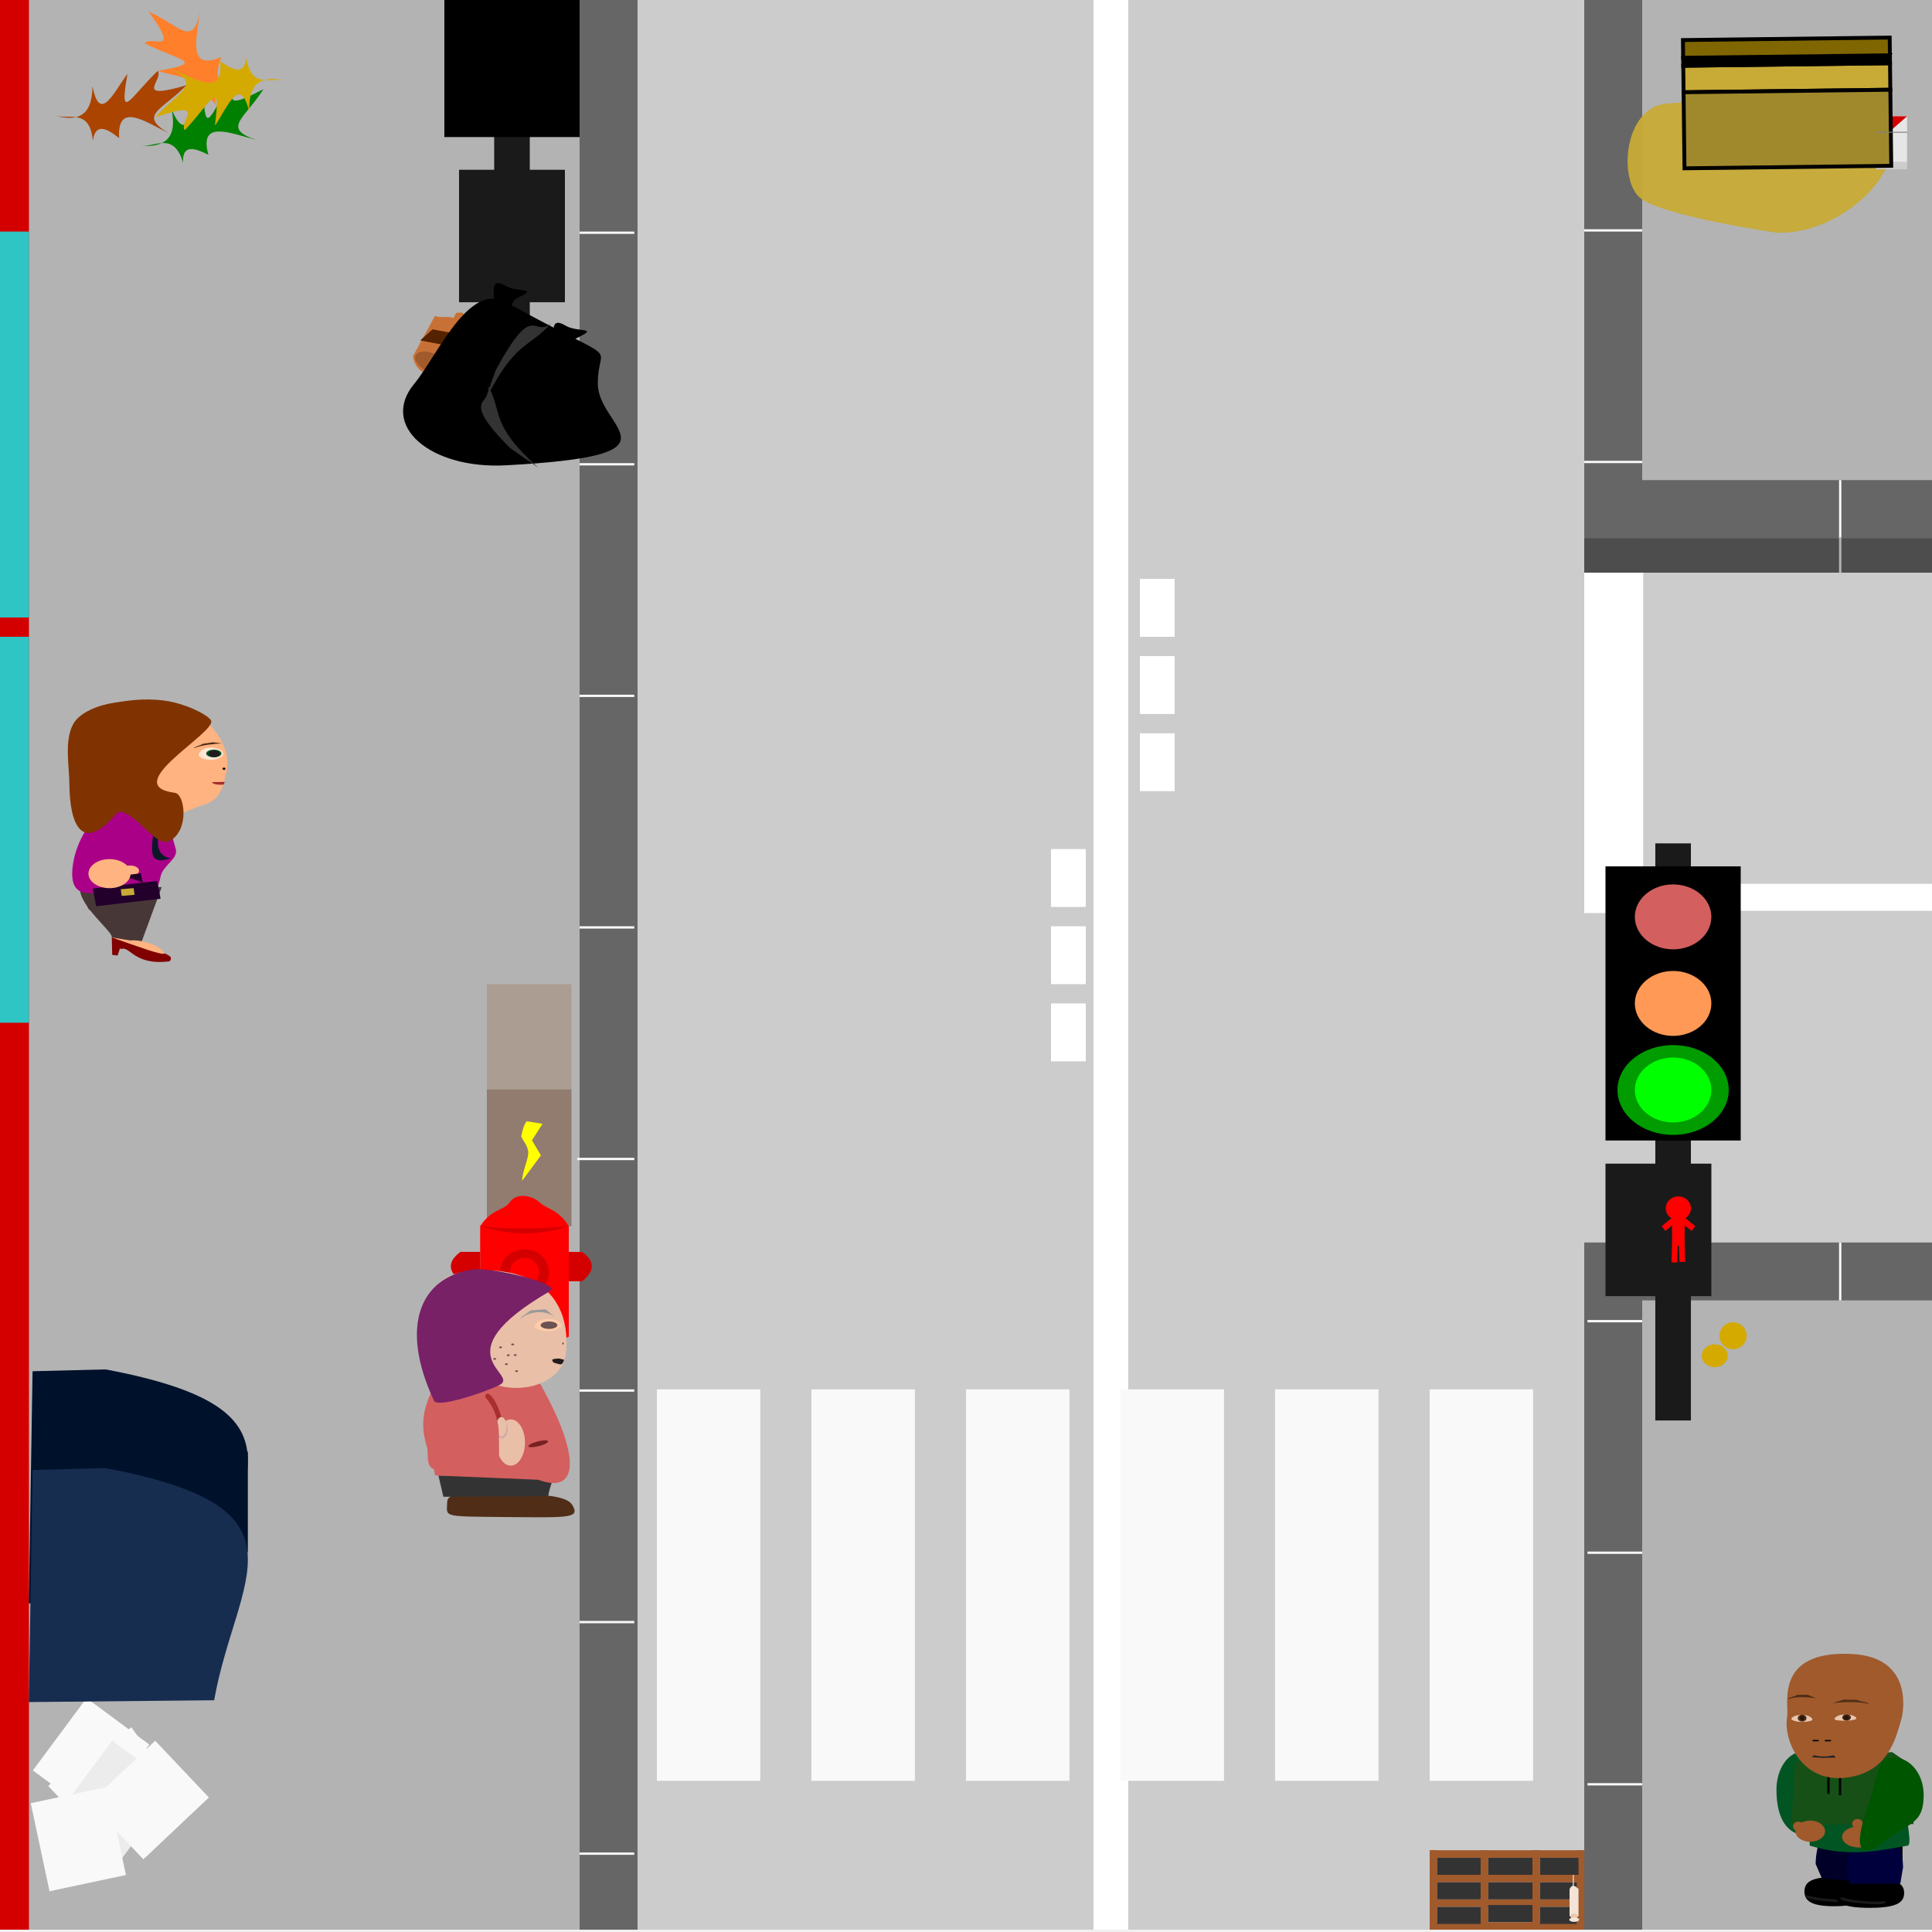
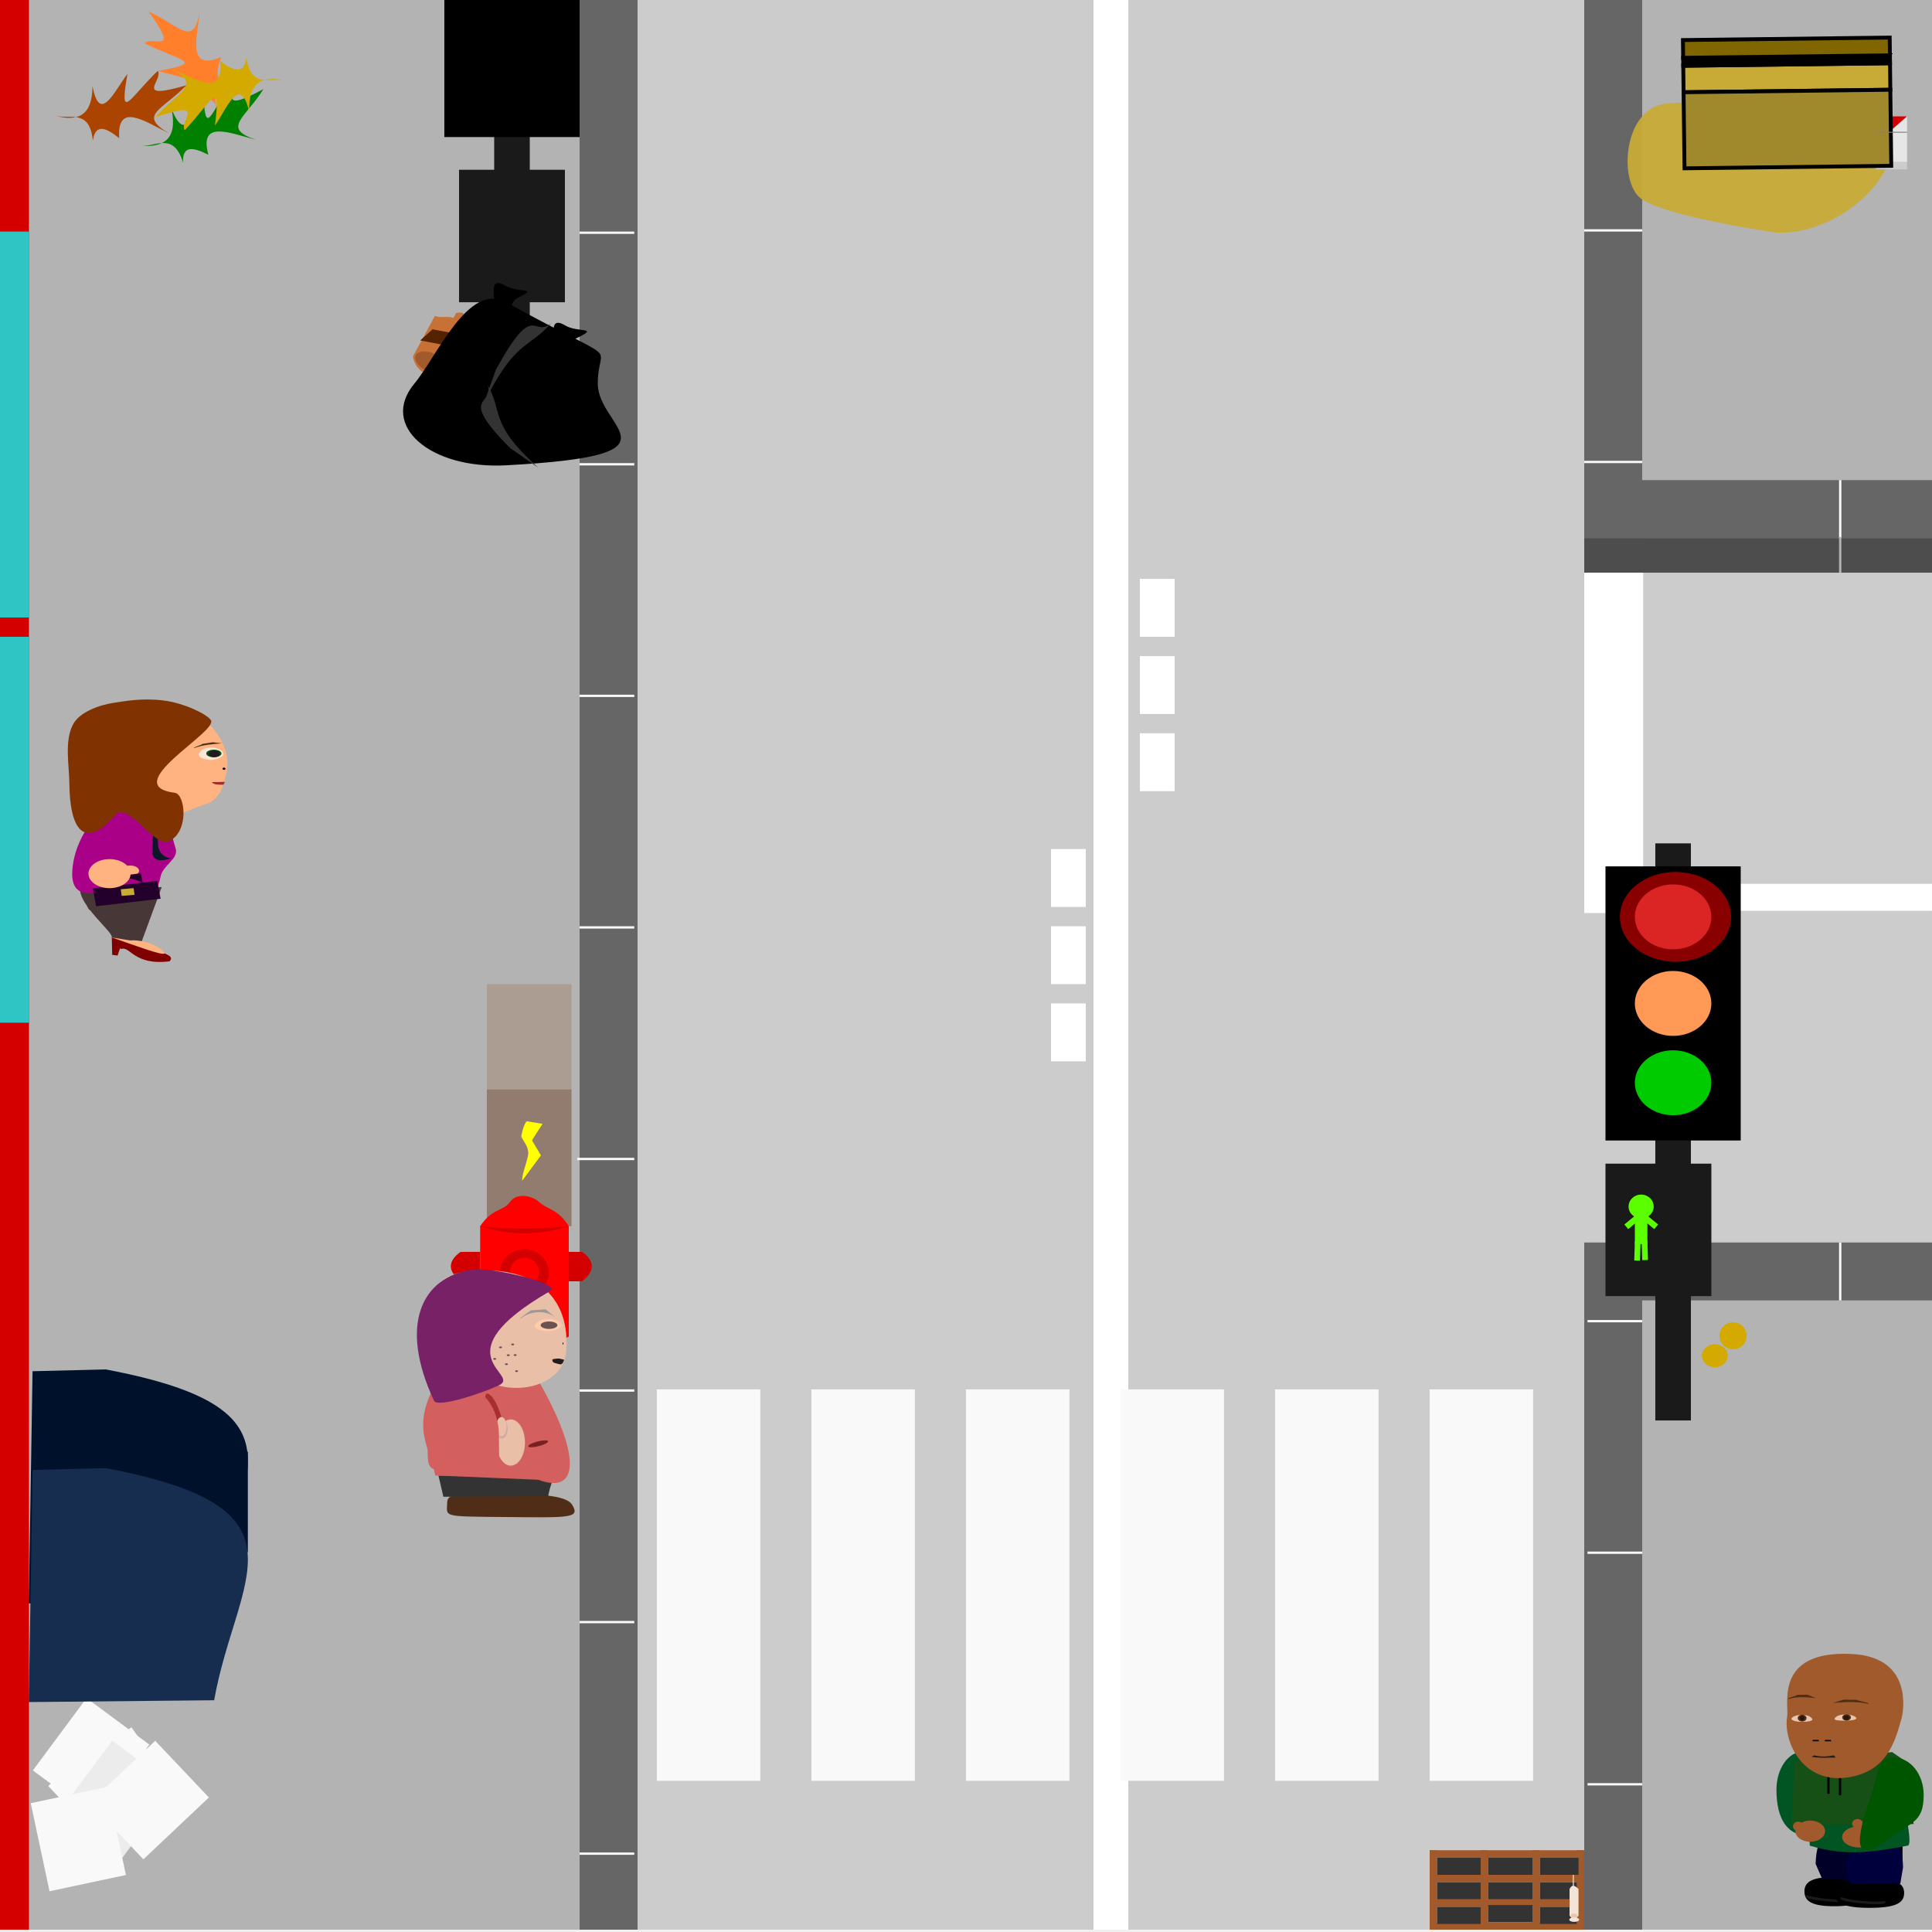
<svg xmlns="http://www.w3.org/2000/svg" xmlns:xlink="http://www.w3.org/1999/xlink" width="500" height="500" viewBox="0 0 132.292 132.292" version="1.1" id="svg5">
  <defs id="defs2">
    <linearGradient id="linearGradient5687">
-       <stop style="stop-color:#00ff00;stop-opacity:1;" offset="0" id="stop5683" />
-       <stop style="stop-color:#00ff00;stop-opacity:0.225;" offset="1" id="stop5685" />
+       <stop style="stop-color:#bf0000;stop-opacity:1;" offset="0" id="stop5683" />
+       <stop style="stop-color:#ff0000;stop-opacity:0.225;" offset="1" id="stop5685" />
    </linearGradient>
    <linearGradient xlink:href="#linearGradient5687" id="linearGradient5689-4" x1="158.485" y1="89.628" x2="158.485" y2="89.628" gradientUnits="userSpaceOnUse" />
    <linearGradient xlink:href="#linearGradient30465" id="linearGradient5487" gradientUnits="userSpaceOnUse" gradientTransform="matrix(0.9999274,0.01201764,-0.0120465,0.9999278,-1.9928698e-5,4.3876347e-7)" x1="192.722" y1="-11.767" x2="207.169" y2="-11.767" />
    <linearGradient id="linearGradient30465">
      <stop style="stop-color:#000000;stop-opacity:1;" offset="0" id="stop30463" />
    </linearGradient>
    <linearGradient xlink:href="#linearGradient30465" id="linearGradient5489" gradientUnits="userSpaceOnUse" gradientTransform="matrix(0.9999274,0.01201764,-0.0120465,0.9999278,-1.9928698e-5,4.3876347e-7)" x1="192.722" y1="-13.605" x2="207.169" y2="-13.605" />
    <linearGradient xlink:href="#linearGradient30465" id="linearGradient5491" gradientUnits="userSpaceOnUse" gradientTransform="matrix(0.9999274,0.01201764,-0.0120465,0.9999278,-3.0028371e-5,-8.2510007e-7)" x1="192.722" y1="-13.605" x2="207.169" y2="-13.605" />
    <linearGradient xlink:href="#linearGradient30465" id="linearGradient5493" gradientUnits="userSpaceOnUse" gradientTransform="matrix(0.9999274,0.01201764,-0.0120465,0.9999278,-1.9928698e-5,4.3876347e-7)" x1="192.722" y1="-8.209" x2="207.169" y2="-8.209" />
    <linearGradient xlink:href="#linearGradient5194" id="linearGradient27326" gradientUnits="userSpaceOnUse" gradientTransform="matrix(0.1692084,0.1033588,-0.04889656,1.021697,122.1473,39.1098)" x1="51.573" y1="126.188" x2="51.573" y2="126.188" />
    <linearGradient id="linearGradient5194">
      <stop style="stop-color:#800000;stop-opacity:1;" offset="0" id="stop5190" />
      <stop style="stop-color:#800000;stop-opacity:0;" offset="1" id="stop5192" />
    </linearGradient>
  </defs>
  <g id="layer1">
    <rect style="fill:#cccccc;stroke-width:0.265" id="rect3647" width="132.292" height="132.133" x="0" y="-0" />
    <rect style="fill:#a05a2c;fill-opacity:1;stroke-width:0.265" id="rect14482" width="10.808" height="0.514" x="97.896" y="126.694" />
    <rect style="fill:#a05a2c;fill-opacity:1;stroke-width:0.265" id="rect14482-6" width="10.808" height="0.514" x="97.896" y="128.376" />
    <rect style="fill:#a05a2c;fill-opacity:1;stroke-width:0.265" id="rect14482-6-2" width="10.808" height="0.514" x="97.896" y="130.057" />
    <rect style="fill:#a05a2c;fill-opacity:1;stroke-width:0.265" id="rect14482-6-3" width="10.808" height="0.514" x="97.896" y="131.619" />
    <rect style="fill:#a05a2c;fill-opacity:1;stroke-width:0.265" id="rect14482-0" width="5.439" height="0.514" x="126.694" y="-98.41" transform="rotate(90)" />
    <rect style="fill:#a05a2c;fill-opacity:1;stroke-width:0.265" id="rect14482-0-6" width="5.439" height="0.514" x="126.694" y="-101.902" transform="rotate(90)" />
    <rect style="fill:#a05a2c;fill-opacity:1;stroke-width:0.265" id="rect14482-0-1" width="5.439" height="0.514" x="126.694" y="-105.448" transform="rotate(90)" />
    <rect style="fill:#333333;fill-opacity:1;stroke-width:0.265" id="rect14724-3-1-3-59-6" width="2.64" height="1.168" x="105.448" y="128.89" />
    <rect style="fill:#333333;fill-opacity:1;stroke-width:0.265" id="rect14724-3-1-3-59-3" width="2.64" height="1.168" x="105.448" y="130.571" />
    <rect style="fill:#a05a2c;fill-opacity:1;stroke-width:0.265" id="rect14482-0-2" width="5.439" height="0.514" x="126.694" y="-108.479" transform="rotate(90)" />
    <path id="rect2992" style="fill:#f4e3d7;stroke-width:0.265" d="m 107.474,129.346 c 0.204,-0.386 0.409,-0.182 0.613,0 v 1.841 c -0.265,0.254 -0.45,0.171 -0.613,0 z" />
    <ellipse style="fill:#e9c6af;stroke-width:0.265" id="path3267" cx="107.776" cy="131.156" rx="0.225" ry="0.126" />
    <rect style="fill:#f4e3d7;stroke-width:0.265" id="rect3313" width="0.067" height="0.872" x="107.699" y="128.382" />
    <rect style="fill:#e9c6af;stroke-width:0.265" id="rect3463" width="0.431" height="0.336" x="107.57" y="131.107" />
    <ellipse style="fill:#f4e3d7;stroke-width:0.265" id="path3359" cx="107.793" cy="131.448" rx="0.338" ry="0.152" />
    <rect style="fill:#666666;stroke-width:0.265" id="rect3647-5" width="43.656" height="132.133" x="0" y="-0" />
    <rect style="fill:#b3b3b3;stroke-width:0.265" id="rect3647-5-3" width="39.687" height="132.133" x="0" y="-0" />
    <path id="rect1628" style="fill:#c87137;stroke-width:0.265" d="m 29.779,21.634 c 0.768,0.284 1.303,-0.479 2.405,1.304 l -1.506,2.771 c -0.924,0.173 -2.175,0.015 -2.405,-1.304 z" />
    <rect style="fill:#f9f9f9;stroke-width:0.265" id="rect3903" width="3.744" height="0.159" x="39.687" y="15.856" />
    <rect style="fill:#f9f9f9;stroke-width:0.265" id="rect3903-3" width="3.744" height="0.159" x="39.687" y="31.712" />
    <rect style="fill:#f9f9f9;stroke-width:0.265" id="rect3903-3-9" width="3.744" height="0.159" x="39.687" y="47.568" />
    <rect style="fill:#f9f9f9;stroke-width:0.265" id="rect3903-3-9-0" width="3.744" height="0.159" x="39.687" y="63.424" />
    <rect style="fill:#f9f9f9;stroke-width:0.265" id="rect3903-3-9-0-5" width="3.905" height="0.159" x="39.526" y="79.28" />
    <rect style="fill:#f9f9f9;stroke-width:0.265" id="rect3903-3-9-0-5-4" width="3.744" height="0.159" x="39.687" y="95.136" />
    <rect style="fill:#f9f9f9;stroke-width:0.265" id="rect3903-3-9-0-5-4-1" width="3.744" height="0.159" x="39.687" y="110.992" />
    <rect style="fill:#f9f9f9;stroke-width:0.265" id="rect3903-3-9-0-5-4-1-5" width="3.744" height="0.159" x="39.687" y="126.848" />
    <rect style="fill:#666666;stroke-width:0.265" id="rect3647-5-1" width="3.969" height="46.874" x="-112.448" y="-132.133" transform="scale(-1)" />
    <rect style="fill:#b3b3b3;stroke-width:0.265" id="rect3647-5-3-9" width="19.844" height="46.874" x="-132.292" y="-132.133" transform="scale(-1)" />
    <rect style="fill:#f9f9f9;stroke-width:0.265" id="rect3903-3-9-0-5-4-5" width="3.744" height="0.159" x="-112.448" y="-122.257" transform="scale(-1)" />
    <rect style="fill:#f9f9f9;stroke-width:0.265" id="rect3903-3-9-0-5-4-1-6" width="3.744" height="0.159" x="-112.448" y="-106.401" transform="scale(-1)" />
    <rect style="fill:#f9f9f9;stroke-width:0.265" id="rect3903-3-9-0-5-4-1-5-6" width="3.744" height="0.159" x="-112.448" y="-90.545" transform="scale(-1)" />
    <rect style="fill:#666666;stroke-width:0.265" id="rect3647-5-5" width="3.969" height="36.839" x="-112.448" y="-0" transform="scale(-1,1)" />
    <rect style="fill:#b3b3b3;stroke-width:0.265" id="rect3647-5-3-1" width="19.844" height="36.839" x="-132.292" y="-0" transform="scale(-1,1)" />
    <path id="path29319-9" style="fill:#c8ab37;fill-opacity:0.954;stroke-width:0.265" d="m 112.383,13.614 c -1.597,-1.144 -1.253,-6.359 1.846,-6.534 5.576,-0.315 6.886,-0.66 9.188,-0.629 11.339,0.152 4.751,9.715 -1.766,9.481 0,0 -7.551,-1.087 -9.269,-2.318 z" />
    <rect style="fill:#c8ab37;fill-opacity:1;stroke:url(#linearGradient5487);stroke-width:0.265" id="rect30213-2" width="14.158" height="1.814" x="115.197" y="5.887" transform="matrix(0.9999278,-0.01201764,0.0120465,0.9999274,0,0)" />
    <rect style="fill:#000000;fill-opacity:1;stroke:url(#linearGradient5489);stroke-width:0.265" id="rect30213-9-6" width="14.158" height="0.544" x="115.197" y="5.342" transform="matrix(0.9999278,-0.01201764,0.0120465,0.9999274,0,0)" />
    <rect style="fill:#806600;fill-opacity:1;stroke:url(#linearGradient5491);stroke-width:0.265" id="rect30213-9-3-7" width="14.158" height="1.214" x="115.197" y="4.128" transform="matrix(0.9999278,-0.01201764,0.0120465,0.9999274,0,0)" />
    <rect style="fill:#e6e6e6;stroke-width:0.265" id="rect4401" width="2.139" height="3.134" x="128.446" y="7.963" />
    <rect style="fill:#cccccc;stroke-width:0.265" id="rect4401-5" width="2.139" height="0.496" x="128.446" y="11.096" />
    <path id="rect4756" style="fill:#d40000;stroke-width:0.265" d="m 128.446,7.963 h 2.139 l -1.312,1.149 -0.827,1.985 z" />
    <rect style="fill:#a0892c;fill-opacity:1;stroke:url(#linearGradient5493);stroke-width:0.265" id="rect30213-1-8" width="14.158" height="5.209" x="115.197" y="7.701" transform="matrix(0.9999278,-0.01201764,0.0120465,0.9999274,0,0)" />
    <rect style="fill:#666666;stroke-width:0.265" id="rect3647-5-5-1" width="3.964" height="23.812" x="-36.839" y="-132.292" transform="matrix(0,-1,-1,0,0,0)" />
    <rect style="fill:#4d4d4d;stroke-width:0.265" id="rect3647-5-5-1-6" width="2.375" height="23.812" x="-39.213" y="-132.292" transform="matrix(0,-1,-1,0,0,0)" />
    <rect style="fill:#f9f9f9;stroke-width:0.265" id="rect3903-3-9-0-5-4-6" width="3.969" height="0.159" x="-112.751" y="-0.159" transform="scale(-1,1)" />
    <rect style="fill:#f9f9f9;stroke-width:0.265" id="rect3903-3-9-0-5-4-1-4" width="3.969" height="0.159" x="-112.448" y="15.697" transform="scale(-1,1)" />
    <rect style="fill:#f9f9f9;stroke-width:0.265" id="rect3903-3-9-0-5-4-1-4-0" width="3.964" height="0.159" x="-36.839" y="-126.086" transform="matrix(0,-1,-1,0,0,0)" />
    <rect style="fill:#b3b3b3;stroke-width:0.265" id="rect3903-3-9-0-5-4-1-4-0-4" width="2.438" height="0.159" x="-39.213" y="-126.086" transform="matrix(0,-1,-1,0,0,0)" />
    <rect style="fill:#f9f9f9;stroke-width:0.265" id="rect3903-3-9-0-5-4-1-5-5" width="3.969" height="0.159" x="-112.448" y="31.553" transform="scale(-1,1)" />
    <rect style="fill:#666666;stroke-width:0.265" id="rect3647-5-5-1-5" width="3.964" height="23.812" x="-89.043" y="-132.292" transform="matrix(0,-1,-1,0,0,0)" />
    <rect style="fill:#f9f9f9;stroke-width:0.265" id="rect3903-3-9-0-5-4-1-4-0-1" width="3.964" height="0.159" x="-89.043" y="-126.086" transform="matrix(0,-1,-1,0,0,0)" />
    <rect style="fill:#ffffff;stroke-width:0.265" id="rect4445" width="2.381" height="132.133" x="74.877" y="-0" />
    <rect style="fill:#ffffff;stroke-width:0.265" id="rect4499" width="23.812" height="1.85" x="108.479" y="60.517" />
    <rect style="fill:#ffffff;stroke-width:0.265" id="rect4499-9" width="4.036" height="23.305" x="108.479" y="39.213" />
    <rect style="fill:#ffffff;stroke-width:0.265" id="rect5285" width="2.381" height="3.964" x="78.052" y="39.64" />
    <rect style="fill:#ffffff;stroke-width:0.265" id="rect5285-7" width="2.381" height="3.964" x="78.052" y="44.925" />
    <rect style="fill:#ffffff;stroke-width:0.265" id="rect5285-7-1" width="2.381" height="3.964" x="78.052" y="50.21" />
    <rect style="fill:#ffffff;stroke-width:0.265" id="rect5285-77" width="2.381" height="3.964" x="71.967" y="58.138" />
    <rect style="fill:#ffffff;stroke-width:0.265" id="rect5285-7-0" width="2.381" height="3.964" x="71.967" y="63.424" />
    <rect style="fill:#ffffff;stroke-width:0.265" id="rect5285-7-1-8" width="2.381" height="3.964" x="71.967" y="68.709" />
    <rect style="fill:#1a1a1a;stroke-width:0.265" id="rect5405" width="2.437" height="28.556" x="33.839" y="-0" />
    <rect style="fill:#000000;stroke-width:0.265" id="rect5407" width="9.26" height="9.385" x="30.427" y="-0" />
    <rect style="fill:#1a1a1a;stroke-width:0.265" id="rect5743" width="7.25" height="9.071" x="31.432" y="11.625" />
    <rect style="fill:#1a1a1a;stroke-width:0.265" id="rect5405-0" width="2.437" height="39.516" x="113.346" y="57.749" />
    <rect style="fill:#000000;stroke-width:0.265" id="rect5407-0" width="9.26" height="18.77" x="109.934" y="59.324" />
    <ellipse style="fill:#d35f5f;stroke-width:0.265" id="path5461-9" cx="114.564" cy="62.782" rx="2.62" ry="2.223" />
    <ellipse style="fill:#ff9955;stroke-width:0.265" id="path5461-0-1" cx="114.564" cy="68.709" rx="2.62" ry="2.223" />
-     <ellipse style="fill:#00ff00;stroke-width:0.265" id="path5461-3-7" cx="114.564" cy="74.636" rx="2.62" ry="2.223" />
-     <ellipse style="fill:url(#linearGradient5689-4);fill-opacity:1;stroke-width:0.265" id="path5461-3-0-5" cx="114.564" cy="74.636" rx="3.808" ry="3.075" />
+     <ellipse style="fill:#00ca00;stroke-width:0.265;fill-opacity:1" id="path5461-3-7" cx="114.564" cy="74.14" rx="2.62" ry="2.223" />
+     <ellipse style="fill:url(#linearGradient5689-4);fill-opacity:1;stroke-width:0.265" id="path5461-3-0-5" cx="114.728" cy="62.782" rx="3.808" ry="3.075" />
    <rect style="fill:#1a1a1a;stroke-width:0.265" id="rect5743-5" width="7.25" height="9.071" x="109.934" y="79.68" />
-     <ellipse style="fill:#ff0000;stroke-width:0.265" id="path5849-0" cx="114.923" cy="82.739" rx="0.86" ry="0.818" />
-     <rect style="fill:#ff0000;stroke-width:0.265" id="rect5903-8" width="0.86" height="2.048" x="114.493" y="83.262" />
-     <rect style="fill:#ff0000;stroke-width:0.265" id="rect5905-1" width="1.146" height="0.412" x="34.205" y="137.167" transform="matrix(0.7715518,-0.6361665,0.6370746,0.7708021,0,0)" />
-     <rect style="fill:#ff0000;stroke-width:0.265" id="rect5905-2-0" width="1.295" height="0.391" x="-81.458" y="117.025" transform="matrix(0.03024972,-0.9995424,0.999081,0.04286283,0,0)" />
-     <rect style="fill:#ff0000;stroke-width:0.265" id="rect5905-2-1-0" width="1.295" height="0.391" x="-91.271" y="-112.735" transform="matrix(-0.03024972,-0.9995424,-0.999081,0.04286283,0,0)" />
-     <rect style="fill:#ff0000;stroke-width:0.265" id="rect5905-0-4" width="1.146" height="0.412" x="-142.974" y="-9.064" transform="matrix(-0.7715518,-0.6361665,-0.6370737,0.7708029,0,0)" />
+     <ellipse style="fill:#5cff00;fill-opacity:1;stroke-width:0.265" id="path5849-0" cx="112.375" cy="82.616" rx="0.86" ry="0.818" />
+     <rect style="fill:#5cff00;fill-opacity:1;stroke-width:0.265" id="rect5903-8" width="0.86" height="2.048" x="111.945" y="83.138" />
+     <rect style="fill:#5cff00;fill-opacity:1;stroke-width:0.265" id="rect5905-1" width="1.146" height="0.412" x="32.319" y="135.45" transform="matrix(0.7715518,-0.6361665,0.6370746,0.7708021,0,0)" />
+     <rect style="fill:#5cff00;fill-opacity:1;stroke-width:0.265" id="rect5905-2-0" width="1.295" height="0.391" x="-81.443" y="114.474" transform="matrix(0.03024972,-0.9995424,0.999081,0.04286283,0,0)" />
+     <rect style="fill:#5cff00;fill-opacity:1;stroke-width:0.265" id="rect5905-2-1-0" width="1.295" height="0.391" x="-91.038" y="-110.191" transform="matrix(-0.03024972,-0.9995424,-0.999081,0.04286283,0,0)" />
+     <rect style="fill:#5cff00;fill-opacity:1;stroke-width:0.265" id="rect5905-0-4" width="1.146" height="0.412" x="-140.931" y="-7.538" transform="matrix(-0.7715518,-0.6361665,-0.6370737,0.7708029,0,0)" />
    <rect style="fill:#f9f9f9;stroke-width:0.265" id="rect6226" width="7.083" height="26.804" x="44.979" y="95.136" />
    <rect style="fill:#f9f9f9;stroke-width:0.265" id="rect6226-4" width="7.083" height="26.804" x="55.562" y="95.136" />
    <rect style="fill:#f9f9f9;stroke-width:0.265" id="rect6226-4-4" width="7.083" height="26.804" x="66.146" y="95.136" />
    <rect style="fill:#f9f9f9;stroke-width:0.265" id="rect6226-4-4-3" width="7.083" height="26.804" x="76.729" y="95.136" />
    <rect style="fill:#f9f9f9;stroke-width:0.265" id="rect6226-4-4-3-0" width="7.083" height="26.804" x="87.312" y="95.136" />
    <rect style="fill:#f9f9f9;stroke-width:0.265" id="rect6226-4-4-3-0-5" width="7.083" height="26.804" x="97.896" y="95.136" />
    <rect style="fill:#d40000;stroke-width:0.265" id="rect9443" width="1.984" height="132.133" x="0" y="-0" />
    <rect style="fill:#00ffff;fill-opacity:0.772;stroke-width:0.265" id="rect9443-2" width="1.984" height="26.427" x="0" y="15.856" />
    <rect style="fill:#00ffff;fill-opacity:0.772;stroke-width:0.265" id="rect9443-2-8" width="1.984" height="26.427" x="0" y="43.604" />
    <path id="rect1820" style="fill:#c87137;stroke-width:0.265" d="m 31.249,21.415 c 0.241,0.006 0.615,-0.101 0.446,0.255 l -0.593,1.034 -0.446,-0.255 z" />
    <path id="path7625" style="stroke-width:0.265" d="m 35.412,20.414 c -0.421,0.199 -0.355,0.842 -0.794,0.842 -0.438,0 -0.788,-0.377 -0.794,-0.842 -0.006,-0.472 -0.208,-1.446 0.794,-0.842 0.804,0.485 2.377,0.092 0.794,0.842 z" />
    <path id="path7625-1" style="stroke-width:0.265" d="m 39.514,23.136 c -0.421,0.199 -0.355,0.842 -0.794,0.842 -0.438,0 -0.788,-0.377 -0.794,-0.842 -0.006,-0.472 -0.208,-1.446 0.794,-0.842 0.804,0.485 2.377,0.092 0.794,0.842 z" />
    <ellipse style="fill:#a05a2c;stroke-width:0.265" id="path2211" cx="37.374" cy="9.706" rx="1.202" ry="0.652" transform="matrix(0.9025757,0.4305312,-0.4313729,0.9021737,0,0)" />
    <rect style="fill:#552200;stroke-width:0.296" id="rect2337" width="2.259" height="1.139" x="45.897" y="20.853" transform="matrix(0.9824236,0.1866654,-0.7419639,0.6704399,0,0)" />
    <path id="path7220" style="stroke-width:0.265" d="m 40.935,26.278 c 0.006,3.084 6.303,4.908 -6.284,5.583 -5.191,0.278 -8.67,-2.711 -6.284,-5.583 1.566,-1.885 3.708,-7.002 6.284,-5.583 8.314,4.579 6.278,2.499 6.284,5.583 z" />
    <path id="rect7878" style="fill:#333333;stroke-width:0.265" d="m 33.131,27.627 0.818,-2.294 c 2.664,-4.892 2.527,-2.137 3.79,-3.205 -1.516,1.745 -2.504,1.156 -4.609,5.499 z" />
    <path id="rect7878-2" style="fill:#333333;stroke-width:0.265" d="m 36.848,32.019 -1.915,-1.337 c -3.69,-3.699 -1.029,-2.875 -1.543,-4.312 1.074,1.842 0.07,2.606 3.458,5.649 z" />
    <rect style="fill:#f9f9f9;fill-opacity:0.998;stroke-width:0.265" id="rect50900" width="5.346" height="6.169" x="91.184" y="75.504" transform="matrix(0.6874437,0.7262377,-0.7270603,0.6865736,0,0)" />
    <rect style="fill:#f9f9f9;fill-opacity:0.998;stroke-width:0.265" id="rect50900-0" width="5.345" height="6.17" x="102.362" y="60.048" transform="matrix(0.5702324,0.8214834,-0.8221226,0.5693104,0,0)" />
    <rect style="fill:#f9f9f9;fill-opacity:0.998;stroke-width:0.265" id="rect50900-5" width="5.347" height="6.167" x="74.045" y="89.932" transform="matrix(0.8037584,0.5949559,-0.5958767,0.8030759,0,0)" />
    <rect style="fill:#ececec;fill-opacity:0.998;stroke-width:0.265" id="rect50900-8" width="5.347" height="6.167" x="77.375" y="91.073" transform="matrix(0.8025814,0.5965426,-0.5974632,0.8018963,0,0)" />
    <rect style="fill:#f9f9f9;fill-opacity:0.998;stroke-width:0.265" id="rect50900-1" width="5.349" height="6.165" x="-23.684" y="121.209" transform="matrix(0.9781246,-0.2080199,0.2084977,0.9780228,0,0)" />
    <rect style="fill:#f9f9f9;fill-opacity:0.998;stroke-width:0.265" id="rect50900-10" width="5.346" height="6.169" x="93.961" y="74.223" transform="matrix(0.6874437,0.7262377,-0.7270603,0.6865736,0,0)" />
    <ellipse style="fill:#d4aa00;fill-opacity:0.998;stroke-width:0.146" id="path38589-0" cx="118.669" cy="91.466" rx="0.931" ry="0.922" />
    <ellipse style="fill:#d4aa00;fill-opacity:0.998;stroke-width:0.131" id="path38589-1" cx="117.417" cy="92.834" rx="0.885" ry="0.785" />
    <rect style="fill:#808080;stroke-width:0.265" id="rect4598" width="2.143" height="0.063" x="128.442" y="9.024" />
    <rect style="fill:#333333;fill-opacity:1;stroke-width:0.265" id="rect14724" width="2.977" height="1.168" x="98.41" y="127.208" />
    <rect style="fill:#333333;fill-opacity:1;stroke-width:0.265" id="rect14724-3" width="2.977" height="1.168" x="98.41" y="128.89" />
    <rect style="fill:#333333;fill-opacity:1;stroke-width:0.265" id="rect14724-3-1" width="2.977" height="1.168" x="98.41" y="130.571" />
    <rect style="fill:#333333;fill-opacity:1;stroke-width:0.265" id="rect14724-3-1-3" width="3.031" height="1.168" x="101.902" y="127.208" />
    <rect style="fill:#333333;fill-opacity:1;stroke-width:0.265" id="rect14724-3-1-3-0" width="3.031" height="1.168" x="101.902" y="128.89" />
    <rect style="fill:#333333;fill-opacity:1;stroke-width:0.265" id="rect14724-3-1-3-5" width="3.031" height="1.168" x="101.902" y="130.446" />
    <rect style="fill:#333333;fill-opacity:1;stroke-width:0.265" id="rect14724-3-1-3-59" width="2.64" height="1.168" x="105.448" y="127.208" />
    <path id="rect7895" style="fill:#ff7f2a;stroke-width:0.265" d="M 10.173,0.79 C 12.326,1.759 13.21,3.281 13.678,0.823 13.482,2.602 12.809,4.905 15.141,3.908 14.769,4.977 14.709,5.787 15.91,5.547 13.904,6.481 15.084,7.538 15.167,8.553 15.037,7.074 14.451,6.113 12.394,6.822 14.733,5.465 12.196,5.299 10.804,4.853 14.218,4.273 12.265,4.152 9.908,2.97 10.354,2.371 12.443,3.916 10.173,0.79 Z" />
    <path id="rect7895-9" style="fill:#008000;stroke-width:0.265" d="M 18.037,6.105 C 16.783,8.104 15.154,8.772 17.528,9.569 15.79,9.134 13.597,8.155 14.27,10.598 13.259,10.084 12.464,9.915 12.54,11.137 11.885,9.025 10.677,10.049 9.659,9.992 c 1.484,0.073 2.517,-0.377 2.093,-2.508 1.029,2.499 1.538,0.01 2.17,-1.307 0.111,3.458 0.496,1.541 1.989,-0.631 0.534,0.522 -1.282,2.38 2.127,0.558 z" />
    <path id="rect7895-0" style="fill:#d4aa00;stroke-width:0.265" d="m 10.641,8.028 c 1.554,-1.776 3.268,-2.179 1.05,-3.341 1.648,0.704 3.659,2.016 3.38,-0.502 0.917,0.667 1.675,0.959 1.794,-0.259 0.312,2.189 1.668,1.368 2.664,1.584 C 18.074,5.204 16.984,5.485 17.065,7.657 16.445,5.027 15.548,7.404 14.716,8.605 15.153,5.173 14.47,7.005 12.652,8.914 12.208,8.314 14.295,6.766 10.641,8.028 Z" />
    <path id="rect7895-5" style="fill:#aa4400;stroke-width:0.265" d="M 12.77,5.835 C 11.132,7.534 9.401,7.854 11.56,9.121 9.949,8.338 8.003,6.931 8.16,9.46 7.277,8.75 6.533,8.422 6.356,9.632 6.149,7.431 4.756,8.186 3.772,7.922 5.209,8.298 6.312,8.069 6.335,5.896 6.829,8.553 7.839,6.222 8.728,5.062 8.126,8.469 8.897,6.672 10.804,4.853 c 0.415,0.621 -1.744,2.067 1.967,0.982 z" />
    <path id="rect6116-4" style="fill:#00112b;stroke-width:0.265" d="M 7.229,93.769 2.23,93.894 1.973,109.789 14.664,109.664 c 1.5,-8.47 7.079,-13.161 -7.435,-15.895 z" />
    <rect style="fill:#00112b;fill-opacity:1;fill-rule:nonzero;stroke-width:0.265" id="rect6608" width="14.742" height="6.883" x="-16.971" y="99.401" transform="scale(-1,1)" />
    <path id="rect6116" style="fill:#162d50;stroke-width:0.265" d="m 7.229,100.528 -5,0.125 -0.256,15.895 12.691,-0.125 c 1.5,-8.47 7.079,-13.161 -7.435,-15.895 z" />
    <rect style="fill:#ac9d93;fill-opacity:1;stroke-width:0.265" id="rect17621" width="5.796" height="7.249" x="33.337" y="67.388" />
    <rect style="fill:#917c6f;fill-opacity:1;stroke-width:0.265" id="rect17621-4" width="5.796" height="9.363" x="33.337" y="74.598" />
    <path id="path17755" style="fill:#ffff00;stroke-width:0.265" d="m 36.066,76.778 1.085,0.174 -0.725,1.131 0.615,1.029 -1.284,1.735 c -0.029,-0.529 0.466,-1.559 0.412,-1.98 -0.062,-0.476 -0.283,-0.623 -0.475,-1.047 0,0 0.114,-0.766 0.372,-1.042 z" />
    <path id="rect18161-3" style="fill:#d40000;stroke-width:0.265" d="m 39.86,85.72 h -1.345 v 2.016 h 1.345 c 0.764,-0.627 0.994,-1.286 0,-2.016 z" />
    <path id="rect18079" style="fill:#ff0000;stroke-width:0.265" d="m 32.878,83.961 c 0.828,-1.245 1.6,-1.022 2.038,-1.651 0.474,-0.68 1.541,-0.428 1.994,-0.009 0.585,0.54 1.293,0.472 2.038,1.661 v 7.569 c -2.204,0.912 -4.243,0.988 -6.07,0 z" />
    <ellipse style="fill:#d40000;fill-opacity:1;stroke-width:0.265" id="path18082" cx="35.913" cy="87.136" rx="1.676" ry="1.596" />
    <ellipse style="fill:#ff0000;fill-opacity:1;stroke-width:0.265" id="path18082-3" cx="35.913" cy="87.136" rx="0.997" ry="1.007" />
    <path id="rect18158" style="fill:#d40000;stroke-width:0.265" d="m 32.878,83.961 c 2.035,0.651 4.059,0.65 6.07,0 v 0 c -2.023,0.204 -4.047,0.23 -6.07,0 z" />
    <path id="rect18161" style="fill:#d40000;stroke-width:0.265" d="m 31.533,85.72 h 1.345 v 2.016 h -1.345 c -0.764,-0.627 -0.994,-1.286 0,-2.016 z" />
    <path id="path11385" style="fill:#502d16;stroke-width:0.603" d="m 39.184,103.049 c 0.553,0.917 -0.156,0.869 -4.568,0.828 -4.44,-0.041 -4.013,0.003 -3.996,-1.007 0.011,-0.685 1.01,-0.582 3.917,-0.582 2.907,0 4.305,0.191 4.648,0.76 z" />
    <path id="rect10620" style="fill:#333333;stroke-width:0.561" d="m 30.02,101.031 h 7.955 c 0.024,-0.144 -0.339,0.801 -0.441,1.417 l -7.174,0.043 z" />
    <path id="rect8523-8" style="fill:#d35f5f;stroke-width:0.391" d="m 30.726,93.356 c 2.656,-0.841 3.761,1.092 6.092,1.102 2.853,4.925 3,7.969 0.036,6.867 l -7.048,-0.294 c -0.48,-2.338 -2.009,-3.635 0.92,-7.674 z" />
    <path id="path4257-0-5-7" style="fill:url(#linearGradient27326);fill-opacity:1;stroke-width:0.112" d="m 34.601,98.007 c 0.147,0.528 0.079,0.036 -0.134,0.263 -0.173,0.184 0.138,0.543 -0.365,-0.345 -1.766,-3.12 -0.416,-3.203 0.229,-0.887 z" />
    <ellipse style="fill:#e9bfa8;fill-opacity:1;stroke-width:0.381" id="path9819-5" cx="98.776" cy="-34.973" rx="1.583" ry="0.975" transform="rotate(90)" />
    <ellipse style="fill:#782121;stroke-width:0.113" id="path9819-9" cx="197.868" cy="168.476" rx="0.341" ry="0.631" transform="matrix(0.980988,0.1940683,-0.9333836,0.3588803,0,0)" />
    <ellipse style="fill:#d2a8a8;fill-opacity:1;stroke-width:0.265" id="path20193" cx="97.828" cy="-34.368" rx="0.668" ry="0.398" transform="rotate(90)" />
    <ellipse style="fill:#e9bfa8;fill-opacity:1;stroke-width:0.148" id="path9819-9-5-4" cx="97.692" cy="-34.334" rx="0.664" ry="0.352" transform="rotate(90)" />
    <path id="path31-6" style="fill:#e9bfa8;fill-opacity:1;fill-rule:evenodd;stroke-width:0.357" d="m 32.698,94.239 c 2.468,1.625 5.881,0.617 6.068,-1.676 0.31,-3.807 -2.14,-5.572 -5.5,-5.572 -3.361,9.9e-5 -4.031,1.103 -3.601,4.138 0.352,3.163 1.548,2.15 3.033,3.11 z" />
    <ellipse style="fill:#6c5353;fill-opacity:1;stroke-width:0.265" id="path16042-7" cx="33.477" cy="91.715" rx="0.104" ry="0.062" />
    <ellipse style="fill:#6c5353;fill-opacity:1;stroke-width:0.265" id="path16042-30" cx="33.174" cy="92.452" rx="0.104" ry="0.062" />
    <ellipse style="fill:#6c5353;fill-opacity:1;stroke-width:0.265" id="path16042-2" cx="35.376" cy="93.888" rx="0.104" ry="0.062" />
    <ellipse style="fill:#6c5353;fill-opacity:1;stroke-width:0.265" id="path16042-3" cx="34.676" cy="93.411" rx="0.104" ry="0.062" />
    <ellipse style="fill:#6c5353;fill-opacity:1;stroke-width:0.265" id="path16042-8" cx="33.874" cy="93.049" rx="0.104" ry="0.062" />
    <ellipse style="fill:#6c5353;fill-opacity:1;stroke-width:0.265" id="path16042-1" cx="34.802" cy="92.797" rx="0.104" ry="0.062" />
    <ellipse style="fill:#6c5353;fill-opacity:1;stroke-width:0.265" id="path16042-6" cx="35.104" cy="92.059" rx="0.104" ry="0.062" />
    <ellipse style="fill:#6c5353;fill-opacity:1;stroke-width:0.265" id="path16042-9" cx="35.275" cy="92.788" rx="0.104" ry="0.062" />
    <path id="path6217-4-0" style="fill:#d35f5f;stroke-width:0.379" d="m 29.305,97.25 c 0,4.034 -0.475,3.351 2.819,3.409 2.339,0.042 2.039,0.229 2.039,-2.398 0,-1.834 -1.142,-3.409 -2.699,-3.409 -1.557,0 -2.159,0.563 -2.159,2.398 z" />
    <path id="rect1430" style="fill:#999999;stroke-width:0.148" d="m 36.311,89.731 1.046,-0.079 0.684,0.558 c -0.748,-0.57 -1.8,-0.415 -2.416,0.097 0.003,-0.13 0.657,-0.483 0.686,-0.576 z" />
    <path id="path2169-5-4-0-0" style="fill:#ffccaa;stroke-width:0.456" d="m 36.613,90.756 c -0.09,0.216 0.448,0.389 0.944,0.389 0.496,0 0.921,-0.262 0.898,-0.416 -0.028,-0.189 -0.387,-0.409 -0.898,-0.416 -0.496,-0.007 -0.837,0.186 -0.944,0.442 z" />
    <path id="path3219-1" style="fill:#241c1c;stroke-width:0.48" d="m 38.63,93.107 c -0.019,0.06 -0.069,0.182 -0.121,0.251 -0.051,0.069 -0.102,0.085 -0.279,0.039 -0.412,-0.107 -0.354,-0.115 -0.404,-0.234 -0.019,-0.046 -0.058,-0.114 0.367,-0.138 0.135,-0.011 0.303,0.058 0.436,0.082 z" />
    <ellipse style="fill:#6c5353;stroke-width:0.286" id="path2169" ry="0.255" rx="0.574" cy="90.742" cx="37.593" />
    <ellipse style="fill:#000000;fill-opacity:0.998;stroke-width:0.434" id="path31470" cx="38.555" cy="91.994" rx="0.029" ry="0.075" />
    <ellipse style="fill:#6c5353;fill-opacity:1;stroke-width:0.265" id="path16042" cx="34.275" cy="92.258" rx="0.104" ry="0.062" />
    <path id="path16461" style="fill:#782167;stroke-width:0.265" d="m 37.661,88.41 c -7.661,4.433 -1.92,5.69 -3.485,6.442 -1.037,0.498 -4.216,1.581 -4.457,1.064 -2.414,-5.169 -0.893,-8.475 2.657,-8.991 1.233,-0.179 6.158,0.979 5.285,1.484 z" />
    <path id="path3563" style="fill:#ffb380;stroke-width:0.265" d="m 7.613,63.071 c -0.141,0.739 0.096,1.394 0.709,1.763 0.471,0.284 0.811,-0.195 1.345,-1.026 C 10.202,62.977 9.252,61.538 8.57,61.254 7.49,60.804 7.862,61.767 7.613,63.071 Z" />
    <path id="rect3235" style="fill:#483737;stroke-width:0.265" d="m 11.072,60.745 -5.591,0.03 c -0.132,1.209 2.309,3.066 2.171,3.416 l 2.031,0.332 z" />
    <path id="rect5919" style="fill:#483737;stroke-width:0.265" d="m 7.202,60.97 -1.666,0.09 c 0.677,0.037 0.204,0.778 0.559,1.216 0.17,0.21 1.555,-0.029 2.237,-0.036 l 0.726,-0.063 C 8.367,61.927 7.235,61.659 7.202,60.97 Z" />
    <path id="path6843" style="fill:#aa0088;stroke-width:0.265" d="m 11.001,60.006 c -0.406,1.864 -0.812,0.691 -1.856,0.747 -1.951,0.105 -4.377,1.391 -4.192,-1.173 0.187,-2.579 2.313,-5.01 4.267,-5.097 1.86,-0.083 2.434,2.32 2.811,3.634 0.202,0.704 -0.86,1.106 -1.031,1.889 z" />
    <path id="path31-6-5" style="fill:#ffb380;fill-opacity:1;fill-rule:evenodd;stroke-width:0.357" d="m 5.753,51.983 c 0.096,4.127 -0.937,1.99 3.387,3.46 0.927,0.315 1.417,-0.024 1.921,-0.007 0.504,0.017 1.022,0.389 1.55,0.19 0.381,-0.143 0.827,-0.368 1.378,-0.532 1.175,-0.351 1.328,-1.443 1.508,-2.156 0.497,-1.967 -1.483,-5.023 -5.652,-4.899 -3.809,0.114 -4.165,0.802 -4.092,3.943 z" />
    <path id="path8548" style="fill:#0b1728;stroke-width:0.265" d="m 10.813,57.707 c 0,1.112 1.077,1.07 0.91,1.07 -0.167,0 -1.308,0.539 -1.308,-0.573 0,-1.112 0.174,-1.478 0.341,-1.478 0.167,8e-6 0.057,-0.131 0.057,0.981 z" />
    <ellipse style="fill:#ffb380;fill-opacity:1;stroke-width:0.148" id="path9819-9-5-9" cx="8.918" cy="59.624" rx="0.605" ry="0.359" />
    <path id="rect1430-21" style="fill:#502d16;stroke-width:0.148" d="m 13.854,50.939 0.72,-0.113 0.628,0.074 c -0.637,0.051 -1.274,0.088 -1.924,0.329 -0.016,-0.082 0.566,-0.228 0.576,-0.29 z" />
    <path id="path2169-5-4-0-8" style="fill:#ffe6d5;stroke-width:0.456" d="m 13.615,51.636 c -0.082,0.221 0.408,0.398 0.859,0.398 0.451,0 0.838,-0.268 0.817,-0.425 -0.025,-0.193 -0.352,-0.418 -0.817,-0.425 -0.451,-0.006 -0.762,0.19 -0.859,0.451 z" />
    <path id="path3219-1-5" style="fill:#a02c2c;stroke-width:0.48" d="m 15.385,53.554 c -0.095,0.201 -0.006,0.184 -0.395,0.173 -0.372,-0.011 -0.469,-0.133 -0.475,-0.157 -0.006,-0.024 0.292,-0.02 0.458,-0.024 0.388,-0.008 0.423,-0.015 0.412,0.008 z" />
    <ellipse style="fill:#005522;stroke-width:0.286" id="path2169-4" ry="0.261" rx="0.523" cy="51.594" cx="14.644" />
    <ellipse style="fill:#241c1c;stroke-width:0.286" id="path2169-5-28" ry="0.231" rx="0.379" cy="51.611" cx="14.665" />
    <ellipse style="fill:#000000;fill-opacity:0.998;stroke-width:0.434" id="path31470-3" cx="15.337" cy="52.638" rx="0.102" ry="0.076" />
    <ellipse style="fill:#ffb380;fill-opacity:1;stroke-width:0.271" id="path5733" cx="-48.575" cy="61.181" rx="1.429" ry="0.547" transform="matrix(-0.9467828,-0.3218732,-0.5902106,0.8072493,0,0)" />
    <path id="rect4517" style="fill:#800000;stroke-width:0.265" d="M 11.279,65.281 C 11.194,65.474 9.258,64.75 7.652,64.19 l 0.629,0.801 c 0.619,-0.269 0.868,1.145 3.328,0.834 0.275,-0.3 -0.075,-0.408 -0.331,-0.544 z" />
    <path id="rect5476" style="fill:#800000;stroke-width:0.265" d="m 8.282,64.749 -0.629,-0.558 0.031,1.194 0.367,0.044 z" />
    <rect style="fill:#22002b;fill-opacity:1;stroke-width:0.265" id="rect7328" width="4.442" height="1.242" x="-4.999" y="61.307" transform="matrix(0.99322,-0.1162499,0.1846314,0.9828078,0,0)" />
    <rect style="fill:#c8ab37;fill-opacity:1;stroke-width:0.265" id="rect7450" width="0.884" height="0.462" x="-0.076" y="61.452" transform="matrix(0.9963736,-0.08508611,0.1357953,0.9907369,0,0)" />
    <path id="rect7572" style="fill:#22002b;stroke-width:0.265" d="m 7.172,60.09 2.478,-0.29 0.122,0.651 C 8.906,60.035 8.055,59.892 7.264,60.744 Z" />
    <ellipse style="fill:#ffb380;fill-opacity:1;stroke-width:0.381" id="path9819-5-3" cx="7.5" cy="59.822" rx="1.443" ry="0.995" />
    <path id="path1496" style="fill:#803300;stroke-width:0.265" d="m 11.975,54.289 c 0.703,0.09 0.997,2.608 -0.375,3.303 -0.973,0.492 -2.393,-2.186 -3.544,-1.986 -2.437,2.95 -3.284,0.856 -3.304,-1.895 0,-1.23 -0.371,-2.969 0.258,-4.125 0.446,-0.821 1.757,-1.313 2.806,-1.466 0.721,-0.105 1.922,-0.347 3.431,-0.148 1.413,0.186 2.933,0.939 3.193,1.34 0.52,0.8 -6.415,4.473 -2.465,4.976 z" />
    <path id="path11385-4-1-1-5-2-8-2" style="fill:#000000;stroke-width:0.548" d="m 127.58,129.515 c 0,0.689 -0.505,1.012 -1.987,1.012 -1.481,0 -2.036,-0.323 -2.036,-1.012 0,-0.689 0.58,-0.989 2.061,-0.989 1.481,0 1.962,0.3 1.962,0.989 z" />
    <path id="path11724-0-2-14-2-8-2-6" style="fill:#1a1a1a;stroke-width:0.399" d="m 126.72,130.087 c -0.016,0.134 -0.229,0.225 -1.538,0.11 -1.309,-0.115 -1.57,-0.248 -1.554,-0.382 0.016,-0.134 0.265,0.1 1.574,0.215 1.309,0.115 1.534,-0.076 1.518,0.058 z" />
    <path id="path11385-4-04-45-3-8-6-5" style="fill:#000000;stroke-width:0.548" d="m 130.384,129.626 c 0,0.689 -0.6,1.012 -2.358,1.012 -1.758,0 -2.417,-0.323 -2.417,-1.012 0,-0.689 0.688,-0.989 2.447,-0.989 1.758,0 2.329,0.3 2.329,0.989 z" />
    <rect style="fill:#000000;fill-opacity:1;stroke-width:0.265" id="rect12969-1-0-4" width="4.135" height="1.676" x="126.138" y="125.692" />
    <path id="rect10620-3-0-1-1-1" style="fill:#000028;fill-opacity:1;stroke-width:0.462" d="m 124.324,127.628 c 0.076,-4.045 3.944,-3.511 3.951,0.017 0.013,-0.125 -0.184,0.692 -0.239,1.224 l -3.277,-0.24 z" />
    <path id="rect10620-1-8-9-9-7-6" style="fill:#00003c;fill-opacity:1;stroke-width:0.399" d="m 126.419,127.828 c 0.593,-4.121 3.839,-3.5 3.89,0.035 l -0.186,1.119 -3.484,0.017 z" />
    <path id="path4257-0-5-6-5-0-3-4-4" style="fill:#000055;fill-opacity:1;stroke-width:0.219" d="m 124.518,122.505 c 0.015,0.383 -0.197,0.55 0.219,0.463 0,0 0.249,-0.706 0.233,-1.351 -0.011,-0.401 -0.538,-1.402 -0.501,-0.435 z" />
    <ellipse style="fill:#deaa87;stroke-width:0.148" id="path9819-9-7-8-8-0-4-2" cx="124.821" cy="125.302" rx="0.368" ry="0.32" />
    <path id="path6217-9-9-5-1-0" style="fill:#005522;stroke-width:0.399" d="m 124.956,121.772 c 1.556,2.677 1.46,3.814 -0.981,3.921 -1.594,0.07 -2.334,-1.139 -2.334,-3.147 0,-1.402 0.779,-2.607 1.841,-2.607 1.062,0 0.788,0.655 1.473,1.833 z" />
    <path id="rect21874-0-5-4-1-2" style="fill:#005522;stroke-width:0.265" d="m 124.414,123.481 6.106,0.41 c -0.025,0.59 0.421,2.303 0.128,2.483 -2.723,0.522 -4.407,0.695 -6.724,0.006 0,-0.455 -0.32,-2.444 0.49,-2.899 z" />
    <path id="rect8523-7-3-4-8-8" style="fill:#165016;stroke-width:0.377" d="m 122.885,120.622 6.675,-0.649 1.156,0.791 0.313,4.136 -8.354,0.034 z" />
    <ellipse style="fill:#a05a2c;stroke-width:0.148" id="path9819-9-7-8-1-9-7" cx="127.192" cy="124.878" rx="0.368" ry="0.32" />
    <rect style="fill:#000000;fill-opacity:1;stroke-width:0.265" id="rect12931-8-7-6-4" width="0.155" height="1.292" x="125.123" y="121.538" />
    <ellipse style="fill:#a05a2c;stroke-width:0.148" id="path9819-9-7-8-1-9-0" cx="123.139" cy="125.056" rx="0.368" ry="0.32" />
    <rect style="fill:#000000;fill-opacity:1;stroke-width:0.265" id="rect12931-8-7-6-7-4" width="0.155" height="1.292" x="125.919" y="121.634" />
    <ellipse style="fill:#a05a2c;stroke-width:0.399" id="path9819-8-8-8-2-5" cx="125.782" cy="-127.308" rx="0.726" ry="1.172" transform="rotate(90)" />
    <path id="path6217-9-9-3-7-8-0-8" style="fill:#005500;stroke-width:0.399" d="m 128.049,123.201 c -0.98,2.74 -1.174,4.573 1.102,2.821 1.642,-1.264 2.571,-1.137 2.571,-3.114 0,-1.38 -0.879,-2.566 -2.077,-2.566 -1.198,0 -1.085,1.428 -1.597,2.858 z" />
    <ellipse style="fill:#a05a2c;stroke-width:0.399" id="path9819-5-0-5-9-5-9" cx="125.388" cy="-123.954" rx="0.726" ry="1.016" transform="rotate(90)" />
    <path id="path31-9-9-4-8-9-2" style="fill:#a05a2c;fill-opacity:1;fill-rule:evenodd;stroke-width:0.399" d="m 122.374,117.534 c 0.139,-0.808 -0.908,-4.516 4.379,-4.282 4.371,0.193 3.538,4.119 3.458,4.399 -0.413,1.435 -0.915,3.667 -3.714,4.061 -3.12,0.439 -4.405,-2.538 -4.123,-4.178 z" />
    <path id="rect1430-1-8-6-7-2-8" style="fill:#502d16;stroke-width:0.21" d="m 127.168,116.395 -0.922,-0.011 -0.751,0.224 c 0.802,-0.057 1.598,-0.132 2.473,0.067 -0.006,-0.114 -0.768,-0.198 -0.8,-0.28 z" />
    <path id="rect1430-1-8-6-7-4-5-0" style="fill:#502d16;stroke-width:0.21" d="m 123.045,116.052 0.715,-0.011 0.583,0.238 c -0.622,-0.06 -1.239,-0.14 -1.917,0.07 0.004,-0.121 0.595,-0.21 0.62,-0.297 z" />
    <path id="path2169-5-4-04-7-9-1-1" style="fill:#e9c6af;stroke-width:0.566" d="m 124.094,117.708 c 0.07,0.139 -0.348,0.195 -0.733,0.195 -0.385,0 -0.715,-0.113 -0.697,-0.212 0.022,-0.121 0.3,-0.262 0.697,-0.267 0.385,-0.003 0.65,0.119 0.733,0.283 z" />
    <path id="path2169-5-4-0-9-4-9-5-1" style="fill:#e9c6af;stroke-width:0.552" d="m 125.625,117.671 c -0.073,0.134 0.351,0.152 0.752,0.152 0.401,0 0.755,-0.074 0.737,-0.169 -0.022,-0.117 -0.312,-0.253 -0.726,-0.257 -0.401,-0.003 -0.676,0.115 -0.763,0.273 z" />
    <ellipse style="fill:#502d16;stroke-width:0.345" id="path2169-03-4-0-2-1" ry="0.232" rx="0.301" cy="117.647" cx="123.399" />
    <ellipse style="fill:#28170b;stroke-width:0.345" id="path2169-0-8-7-5-1-0" ry="0.164" rx="0.166" cy="117.644" cx="123.402" />
    <ellipse style="fill:#502d16;stroke-width:0.314" id="path2169-5-48-7-0-5-4" cx="126.443" cy="117.6" rx="0.297" ry="0.219" />
    <ellipse style="fill:#28170b;stroke-width:0.345" id="path2169-0-2-9-0-5-8-9" ry="0.164" rx="0.182" cy="117.617" cx="126.428" />
    <path id="path11724-0-2-14-2-8-29" style="fill:#1a1a1a;stroke-width:0.399" d="m 129.106,130.23 c -0.016,0.134 -0.229,0.225 -1.538,0.11 -1.309,-0.115 -1.57,-0.248 -1.554,-0.382 0.016,-0.134 0.265,0.1 1.574,0.215 1.309,0.115 1.534,-0.076 1.518,0.058 z" />
    <path id="rect12747-2-4-7-8-9" style="fill:#1c1f24;stroke-width:0.399" d="m 124.233,120.195 c 0.415,0.115 0.885,0.095 1.329,0 l 0.14,0.156 c -0.345,-0.018 -0.912,0.059 -1.654,-0.05 z" />
    <rect style="fill:#000000;fill-opacity:1;stroke-width:0.265" id="rect17694-1-5" width="0.419" height="0.092" x="124.116" y="119.14" />
    <rect style="fill:#000000;fill-opacity:1;stroke-width:0.265" id="rect17694-7-5-0" width="0.419" height="0.092" x="124.954" y="119.141" />
  </g>
</svg>
